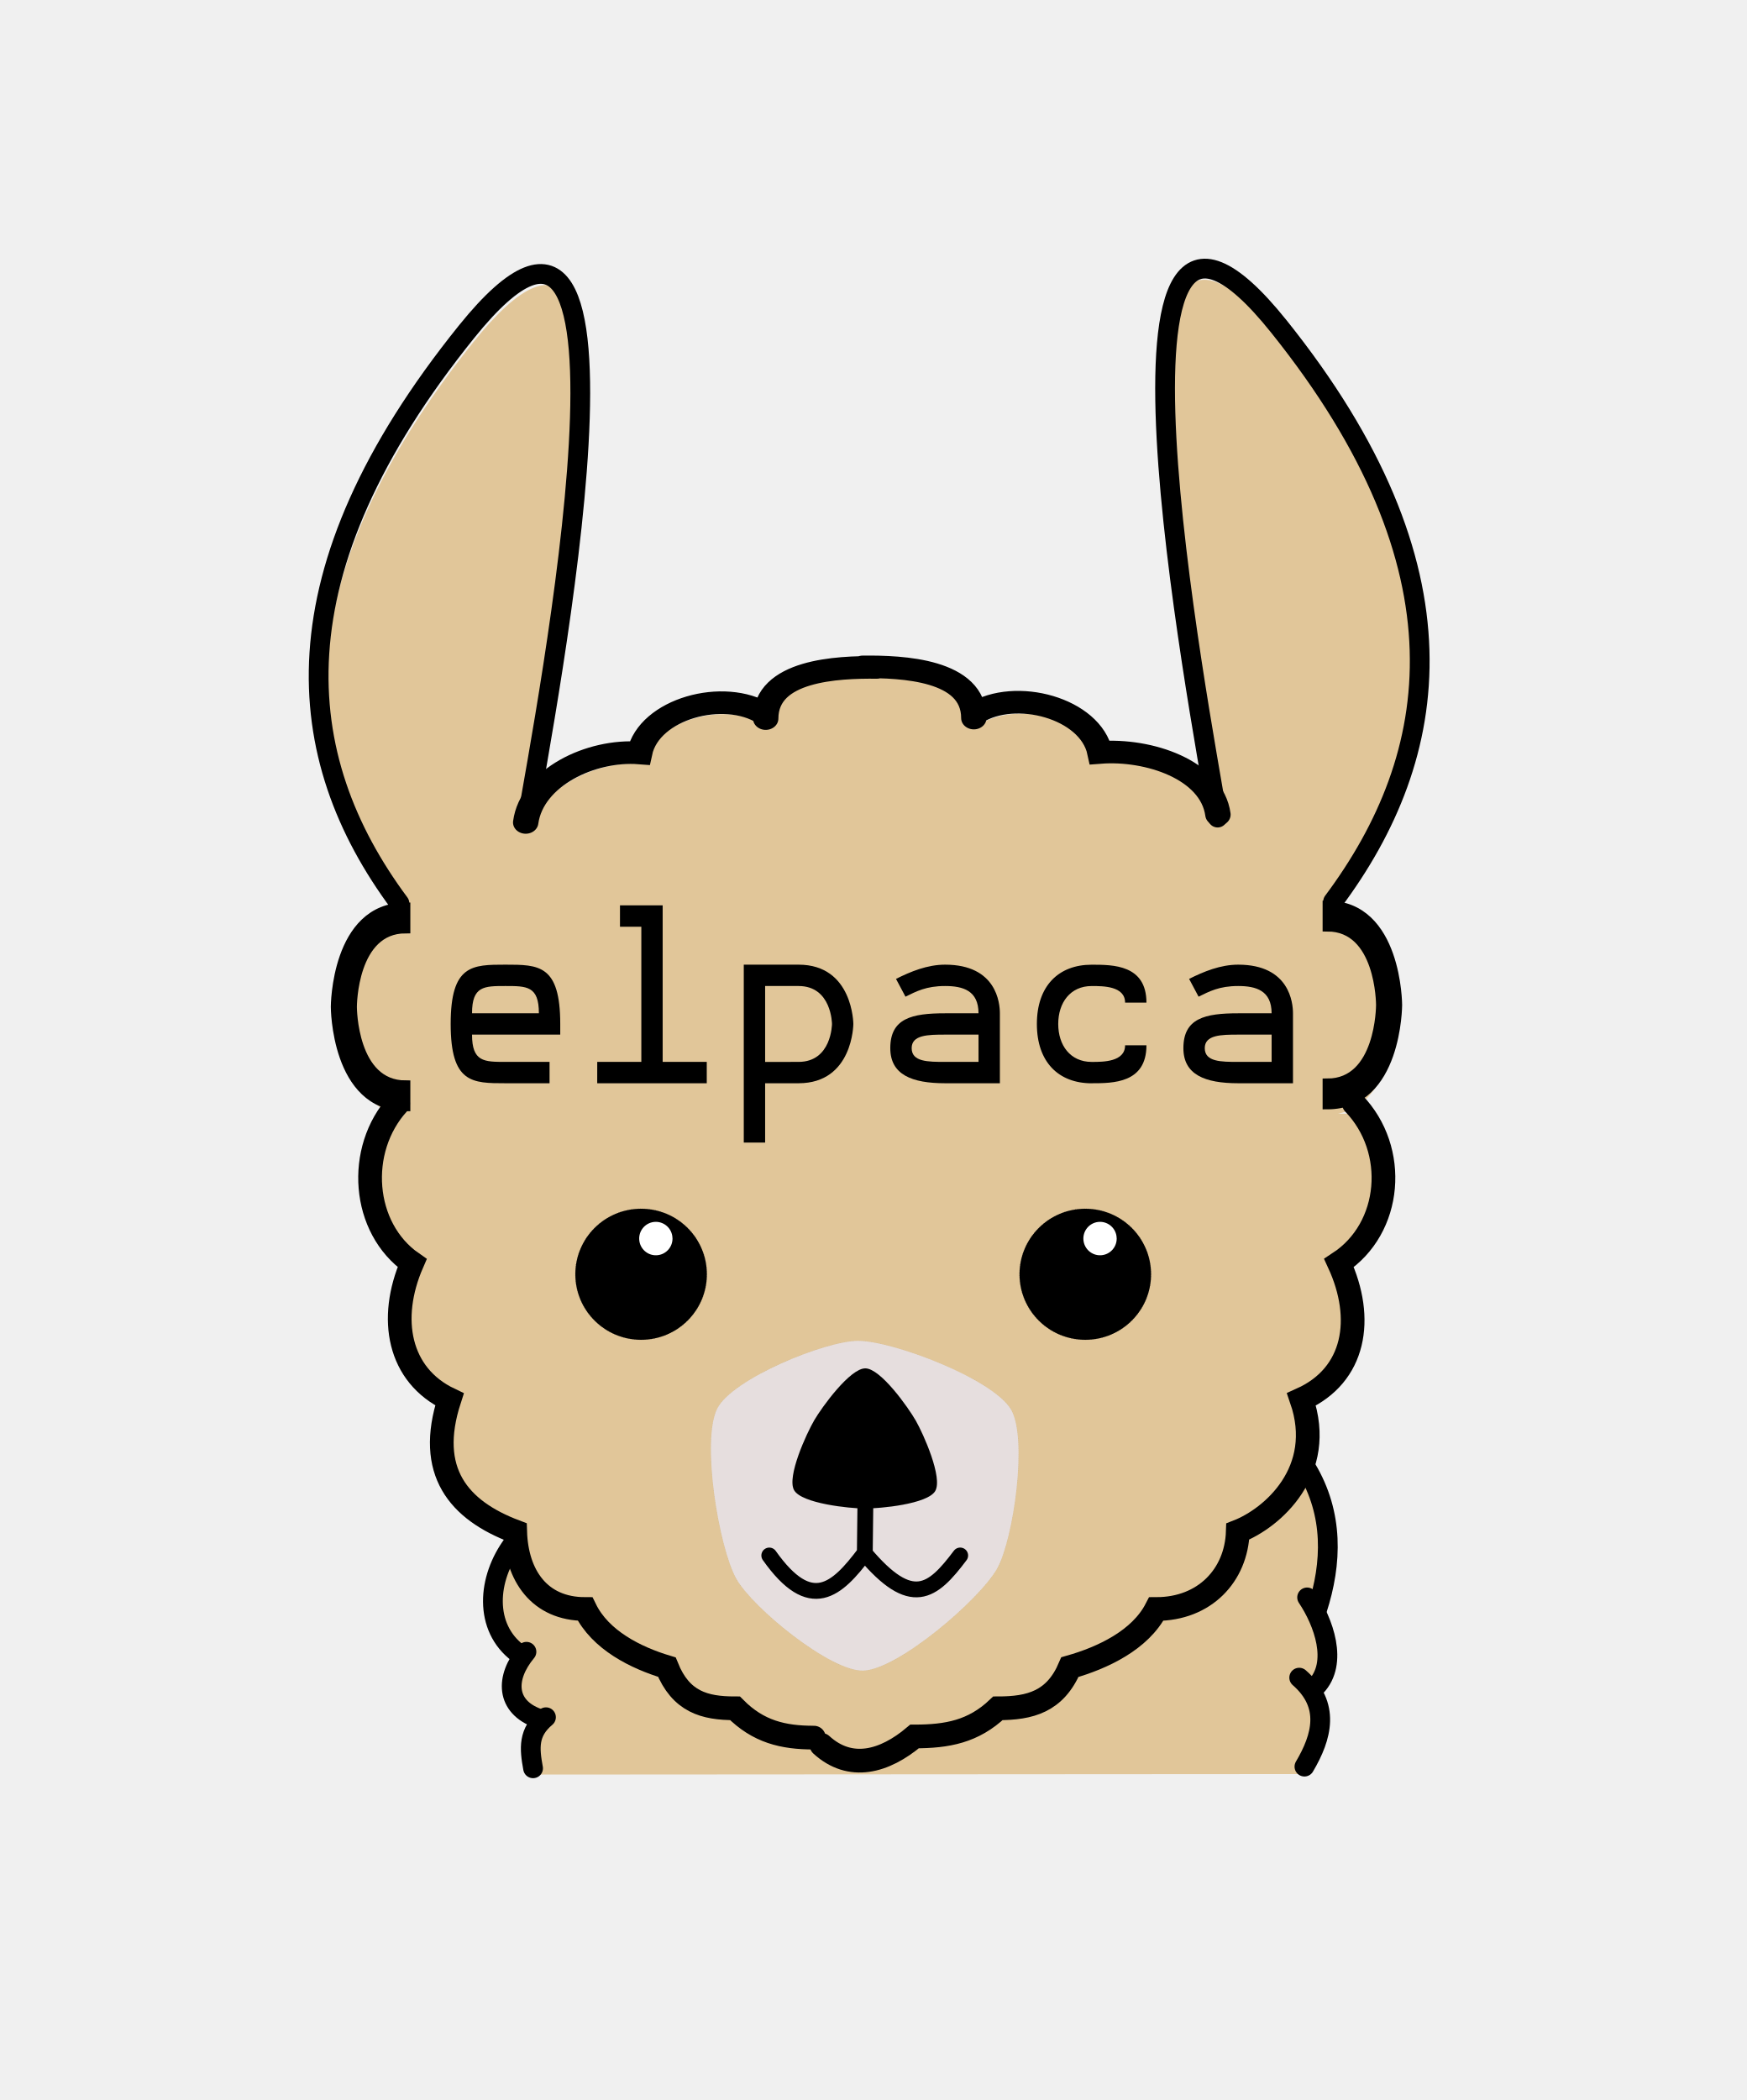
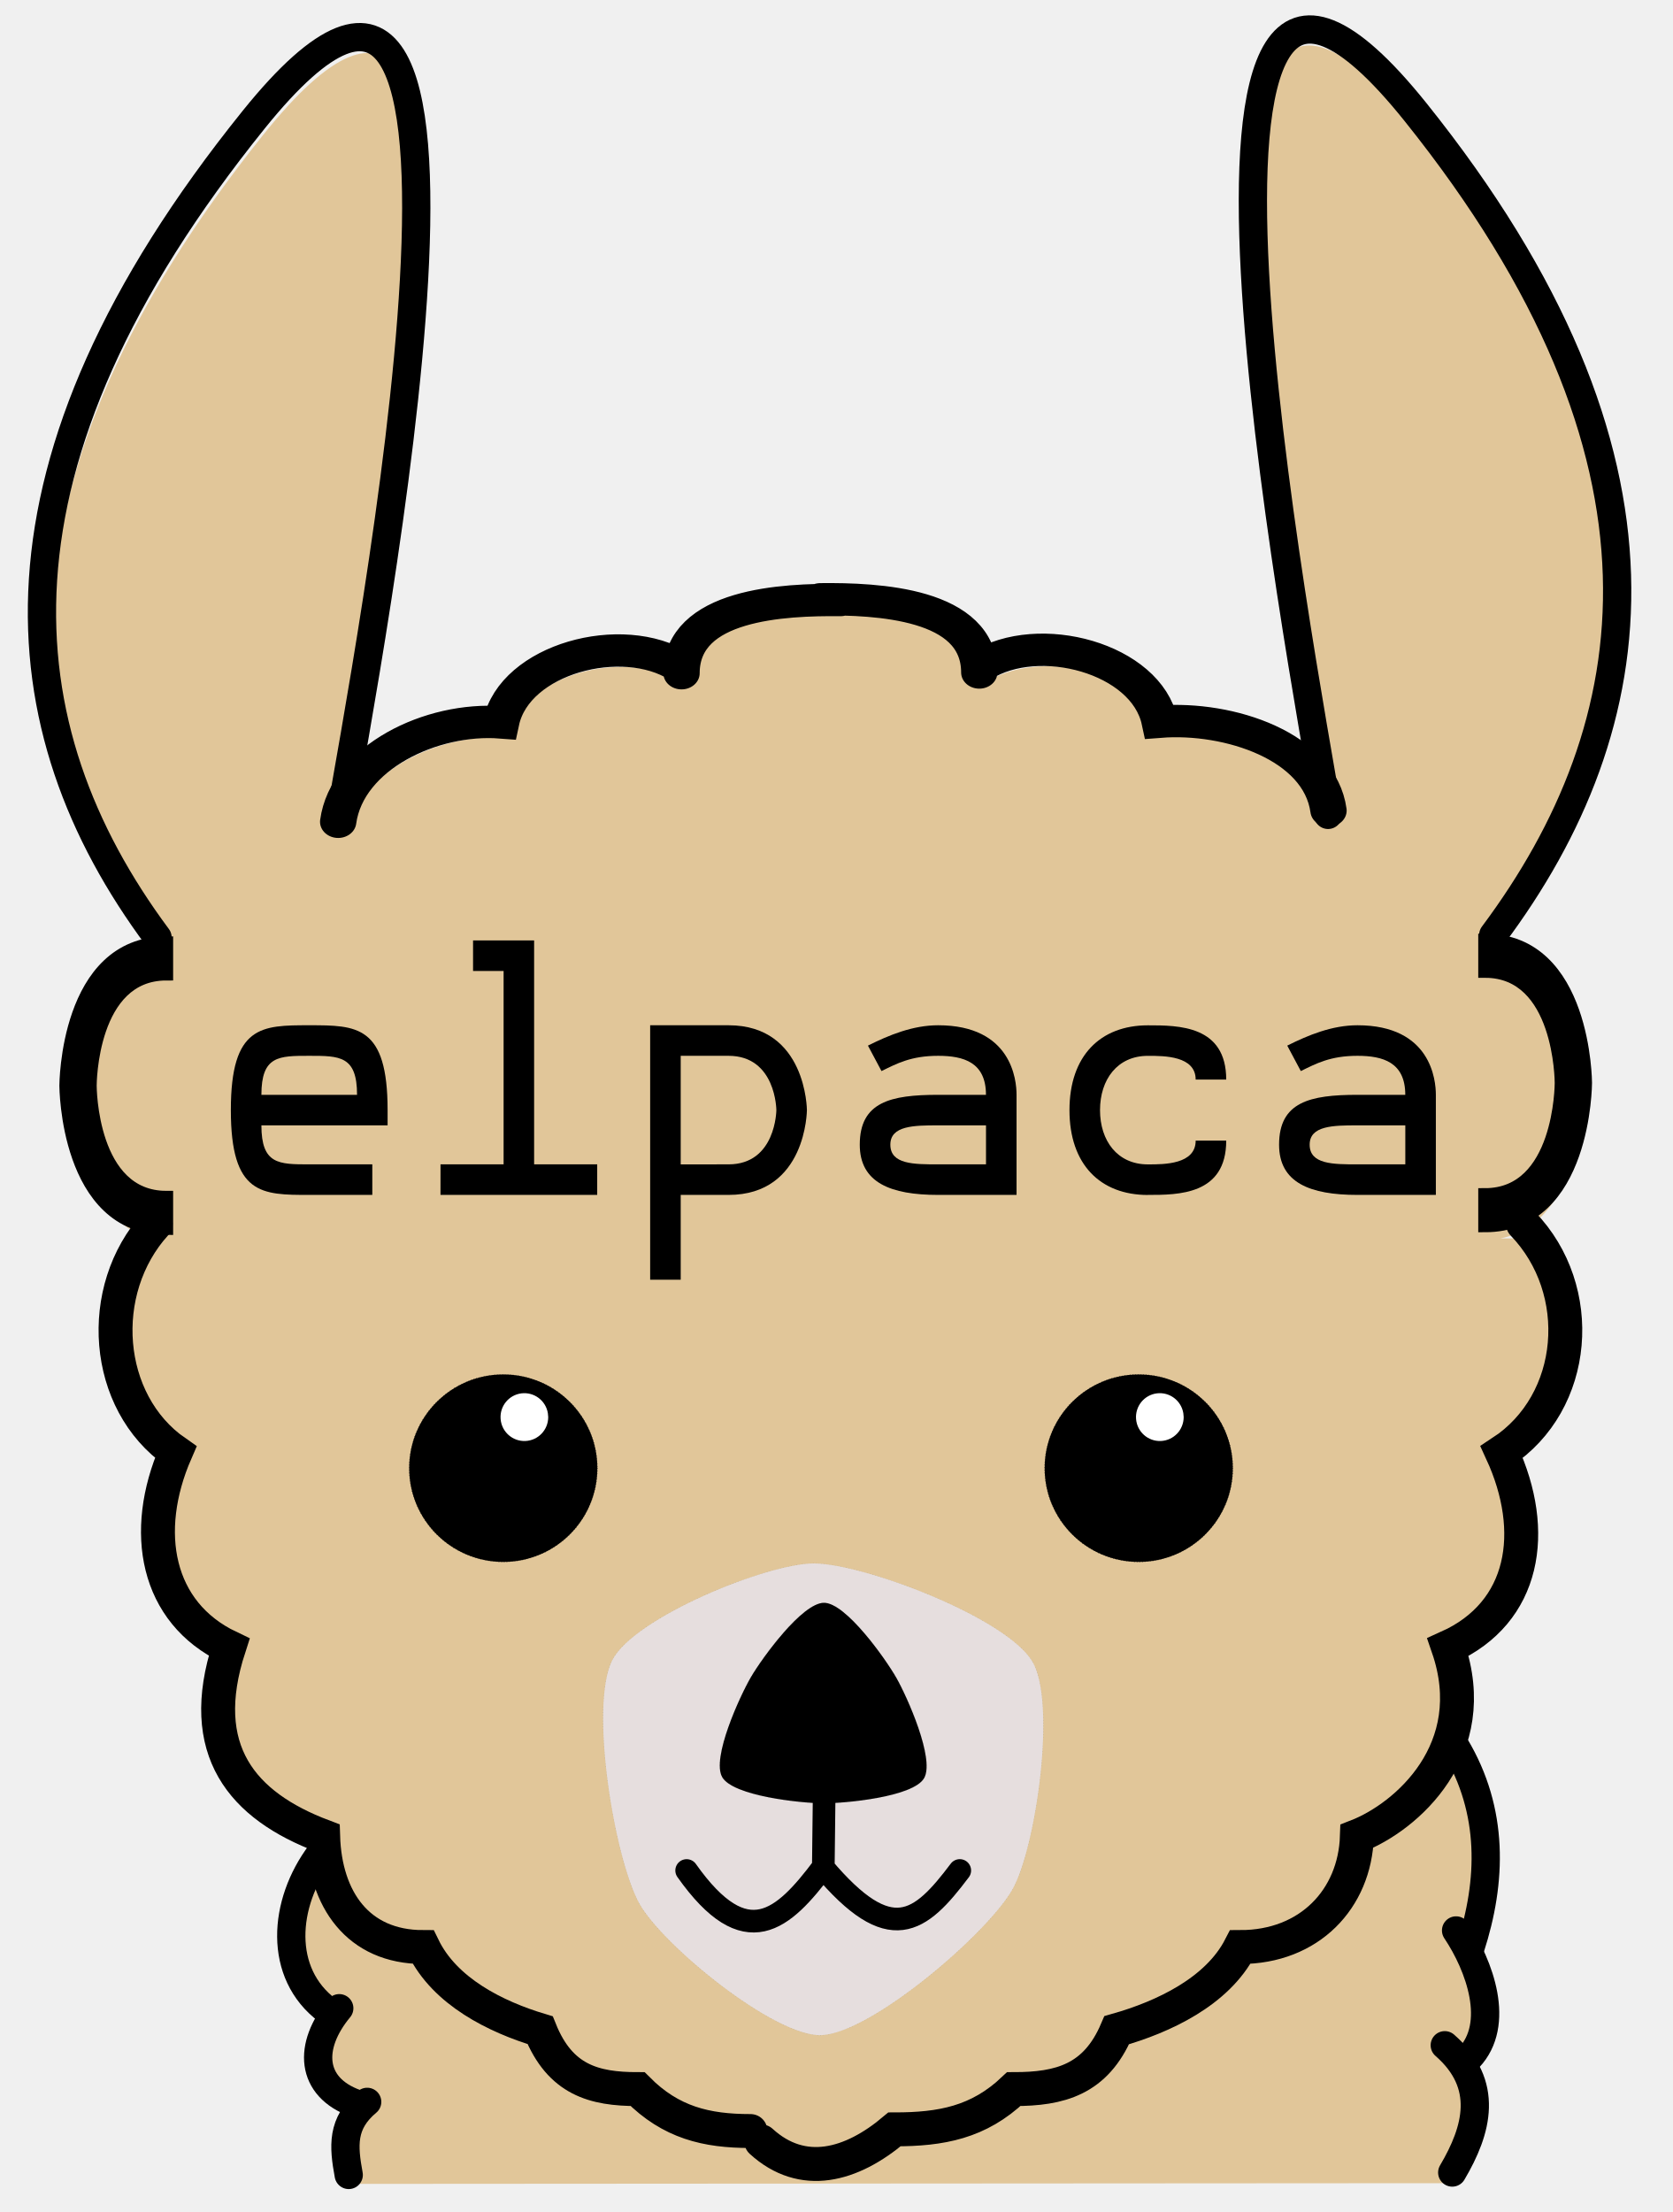
- <svg xmlns="http://www.w3.org/2000/svg" width="77.961mm" height="93.712mm" viewBox="0 0 77.961 93.712" version="1.1" id="svg5">
+ <svg xmlns="http://www.w3.org/2000/svg" width="51.716mm" height="68.4mm" viewBox="0 0 52 69" version="1.1" id="svg5">
  <defs id="defs2">
    <rect x="65.356" y="206.124" width="119.263" height="58.909" id="rect125" />
    <rect x="115.899" y="331.077" width="414.82" height="285.666" id="rect69" />
    <rect x="147.722" y="361.819" width="427.69" height="263.444" id="rect63" />
  </defs>
-   <g id="layer1" transform="translate(-17.91741,-48.88725)">
+   <g id="layer1" transform="translate(-30.91414,-59.95354)">
    <path id="rect2970" style="fill:#e1c699;fill-opacity:1;stroke:none;stroke-width:0.841;stroke-linecap:round;stroke-linejoin:round;stroke-miterlimit:2.6;stop-color:#000000" d="m 71.759,61.375 v 5.15e-4 c -4.063,-0.296 -0.277,19.937 0.446,24.197 -0.416,-1.924 -3.094,-2.795 -5.176,-2.632 -0.419,-1.979 -3.743,-2.876 -5.551,-1.637 -0.027,-2.052 -3.182,-2.196 -4.629,-2.165 -1.447,-0.009 -4.601,0.135 -4.628,2.187 -1.808,-1.239 -5.132,-0.342 -5.551,1.637 -2.073,-0.162 -4.567,1.003 -4.976,2.881 0.893,-5.148 6.124,-32.665 -2.67,-21.663 -8.599,10.757 -7.782,18.957 -2.978,25.479 v 0.194 c -2.814,0.256 -2.822,4.427 -2.822,4.427 0,0 0.01,4.024 2.68,4.407 0.001,-9.98e-4 0.002,-0.002 0.003,-0.004 a 3.264,4.216 0 0 0 0.014,0.006 c -0.005,-7.58e-4 -0.011,-9.97e-4 -0.017,-0.002 -1.766,2.076 -1.478,5.481 0.708,7.01 -1.072,2.483 -0.601,4.996 1.651,6.077 -0.993,3.075 0.287,4.788 2.598,5.765 l 0.215,0.674 c -1.143,1.54 -1.304,3.7 0.379,4.825 l 0.004,0.058 c -0.627,0.934 -0.676,1.945 0.199,2.544 l 0.191,2.436 h 0.082 c 0.008,0.047 0.014,0.092 0.023,0.14 l -0.012,-0.14 34.128,-0.022 -4.8e-4,0.074 c 0.771,-1.315 1.143,-2.693 0.178,-3.713 8.26e-4,-0.023 0.002,-0.048 0.002,-0.071 1.306,-0.868 0.666,-2.649 0.16,-3.476 0.886,-1.804 0.954,-3.984 -0.245,-6.006 v 0.015 c -1.3e-4,-6.3e-4 -3.5e-4,-0.001 -4.8e-4,-0.002 -0.01,-0.048 -0.088,-0.123 -0.161,-0.185 0.277,-0.828 0.318,-1.805 -0.062,-2.917 2.379,-1.079 2.792,-3.6 1.66,-6.077 2.348,-1.55 2.625,-5.053 0.655,-7.112 h -0.621 c 1.566,-0.304 2.168,-1.9 2.401,-3.08 a 2.638,4.058 0 0 0 0.183,-1.479 l -0.036,-0.667 a 2.638,4.058 0 0 0 -1.038,-2.6 c -0.432,-0.548 -1.043,-0.953 -1.911,-0.995 V 89.587 h 0.106 c 4.823,-6.511 6.173,-14.857 -2.4,-25.638 -1.384,-1.74 -2.421,-2.518 -3.182,-2.574 z" />
    <text xml:space="preserve" transform="scale(0.2645833)" id="text61" style="font-size:40px;line-height:1.25;font-family:sans-serif;letter-spacing:0px;white-space:pre;shape-inside:url(#rect63);display:inline" />
    <g id="g12332">
      <path d="m 40.476,97.227 h 1.968 v -0.953 h -1.968 c -0.953,0 -1.492,0 -1.492,-1.217 h 3.937 v -0.476 c 0,-2.646 -0.963,-2.646 -2.445,-2.646 -1.482,0 -2.445,0 -2.445,2.646 0,2.646 0.963,2.646 2.445,2.646 z m -1.492,-3.122 c 0,-1.217 0.54,-1.217 1.492,-1.217 0.953,0 1.492,0 1.492,1.217 z" style="font-size:40px;line-height:1.25;font-family:Hermit;-inkscape-font-specification:'Hermit, Normal';letter-spacing:0px;white-space:pre;stroke-width:0.265" id="path339" />
      <path d="m 44.571,97.227 h 4.889 v -0.953 h -1.968 v -6.985 h -1.905 v 0.953 h 0.953 v 6.032 h -1.968 z" style="font-size:40px;line-height:1.25;font-family:Hermit;-inkscape-font-specification:'Hermit, Normal';letter-spacing:0px;white-space:pre;stroke-width:0.265" id="path336" />
      <path d="m 51.112,99.873 h 0.953 v -2.646 h 1.492 c 2.434,0 2.445,-2.646 2.445,-2.646 0,0 -0.011,-2.646 -2.445,-2.646 h -2.445 z m 0.953,-3.598 v -3.387 h 1.492 c 1.482,0 1.492,1.693 1.492,1.693 0,0 -0.011,1.693 -1.492,1.693 z" style="font-size:40px;line-height:1.25;font-family:Hermit;-inkscape-font-specification:'Hermit, Normal';letter-spacing:0px;white-space:pre;stroke-width:0.265" id="path333" />
      <path d="m 60.097,97.227 h 2.445 v -3.122 c 0,-0.455 -0.148,-2.17 -2.445,-2.17 -0.794,0 -1.535,0.307 -2.191,0.635 l 0.423,0.794 c 0.476,-0.233 0.921,-0.476 1.767,-0.476 0.794,0 1.492,0.201 1.492,1.217 h -1.492 c -1.482,0 -2.445,0.222 -2.445,1.556 0,1.185 0.963,1.566 2.445,1.566 z m 0,-0.953 c -0.762,0 -1.492,0 -1.492,-0.614 0,-0.593 0.73,-0.603 1.492,-0.603 h 1.492 v 1.217 z" style="font-size:40px;line-height:1.25;font-family:Hermit;-inkscape-font-specification:'Hermit, Normal';letter-spacing:0px;white-space:pre;stroke-width:0.265" id="path330" />
      <path d="m 66.638,97.227 c 0.953,0 2.445,0 2.445,-1.693 h -0.953 c 0,0.741 -0.984,0.741 -1.471,0.741 h -0.021 c -0.953,0 -1.492,-0.741 -1.492,-1.693 0,-0.953 0.54,-1.693 1.492,-1.693 h 0.021 c 0.487,0 1.471,0 1.471,0.741 h 0.953 c 0,-1.693 -1.492,-1.693 -2.445,-1.693 -1.482,0 -2.445,0.953 -2.445,2.646 0,1.693 0.963,2.646 2.445,2.646 z" style="font-size:40px;line-height:1.25;font-family:Hermit;-inkscape-font-specification:'Hermit, Normal';letter-spacing:0px;white-space:pre;stroke-width:0.265" id="path327" />
      <path d="m 73.178,97.227 h 2.445 v -3.122 c 0,-0.455 -0.148,-2.17 -2.445,-2.17 -0.794,0 -1.535,0.307 -2.191,0.635 l 0.423,0.794 c 0.476,-0.233 0.921,-0.476 1.767,-0.476 0.794,0 1.492,0.201 1.492,1.217 h -1.492 c -1.482,0 -2.445,0.222 -2.445,1.556 0,1.185 0.963,1.566 2.445,1.566 z m 0,-0.953 c -0.762,0 -1.492,0 -1.492,-0.614 0,-0.593 0.73,-0.603 1.492,-0.603 h 1.492 v 1.217 z" style="font-size:40px;line-height:1.25;font-family:Hermit;-inkscape-font-specification:'Hermit, Normal';letter-spacing:0px;white-space:pre;stroke-width:0.265" id="path324" />
    </g>
    <path d="m 77.157,98.18 c 3.118,0 3.126,-4.445 3.126,-4.445 0,0 -0.008,-4.445 -3.126,-4.445 v 0.953 c 2.377,0 2.385,3.45 2.385,3.492 0,0.042 -0.008,3.493 -2.385,3.493 z" style="font-size:40px;line-height:1.25;font-family:Hermit;-inkscape-font-specification:'Hermit, Normal';letter-spacing:0px;white-space:pre;fill:#000000;fill-opacity:1;stroke:#000000;stroke-width:0.423;stroke-dasharray:none;stroke-opacity:1" id="path321" />
    <path d="m 36.019,98.264 c -3.118,0 -3.126,-4.445 -3.126,-4.445 0,0 0.008,-4.445 3.126,-4.445 v 0.953 c -2.377,0 -2.385,3.45 -2.385,3.492 0,0.042 0.008,3.493 2.385,3.493 z" style="font-size:40px;line-height:1.25;font-family:Hermit;-inkscape-font-specification:'Hermit, Normal';letter-spacing:0px;white-space:pre;fill:#000000;fill-opacity:1;stroke:#000000;stroke-width:0.423;stroke-dasharray:none;stroke-opacity:1" id="path321-0" />
    <text xml:space="preserve" transform="scale(0.2645833)" id="text123" style="font-size:40px;line-height:1.25;font-family:sans-serif;letter-spacing:0px;white-space:pre;shape-inside:url(#rect125);display:inline" />
    <g id="g7173" />
    <path style="fill:#e6dede;fill-opacity:1;stroke:#8f8f8f;stroke-width:0.009;stroke-linecap:round;stroke-linejoin:round;stroke-dasharray:0.009, 0.056;stroke-dashoffset:0;stroke-opacity:1;paint-order:stroke fill markers;stop-color:#000000" id="path5291-4" d="m 59.368,113.009 c -0.925,0.727 -4.482,0.763 -5.591,0.369 -1.036,-0.368 -3.567,-2.59 -3.723,-3.678 -0.167,-1.165 1.58,-4.263 2.476,-5.026 0.837,-0.713 4.027,-1.794 5.047,-1.385 1.092,0.438 2.901,3.5 3.115,4.657 0.199,1.081 -0.46,4.385 -1.324,5.064 z" transform="matrix(1.247302,0.4600469,0.4464638,-1.285249,-61.47748,229.7014)" />
    <path style="fill:#000000;fill-opacity:1;stroke:#000000;stroke-width:0.009;stroke-linecap:round;stroke-linejoin:round;stroke-dasharray:0.009, 0.056;stroke-dashoffset:0;stroke-opacity:1;paint-order:stroke fill markers;stop-color:#000000" id="path5291" d="m 59.524,113.262 c -0.862,0.724 -4.276,-0.152 -5.335,-0.537 -1.058,-0.385 -4.236,-1.909 -4.432,-3.018 -0.196,-1.109 2.27,-3.628 3.132,-4.351 0.862,-0.724 3.771,-2.714 4.829,-2.329 1.058,0.385 2.007,3.779 2.202,4.888 0.196,1.109 0.465,4.623 -0.398,5.347 z" transform="matrix(0.5705415,-0.2042217,0.2042217,0.5705415,2.566382,62.95658)" />
    <path id="path5827-0" style="fill:none;fill-opacity:1;stroke:#000000;stroke-width:0.706;stroke-linecap:round;stroke-linejoin:round;stroke-dasharray:none;stroke-dashoffset:0;stroke-opacity:1;paint-order:stroke fill markers;stop-color:#000000" d="m 56.501,118.199 c 2.104,2.496 3.026,1.754 4.27,0.101 m -8.521,7.4e-4 c 1.856,2.624 3.013,1.548 4.257,-0.106 m 0.053,-3.972 -0.046,3.948" />
    <g id="g13999" transform="translate(-1.496322,-0.4086954)">
      <ellipse style="fill:#000000;fill-opacity:1;stroke:#000000;stroke-width:0.012;stroke-linecap:round;stroke-linejoin:round;stroke-dasharray:0.012, 0.071;stroke-dashoffset:0;stroke-opacity:1;paint-order:stroke fill markers;stop-color:#000000" id="path5207" cx="48.026" cy="106.16" rx="2.935" ry="2.924" />
      <path style="fill:#ffffff;fill-opacity:1;stroke:none;stroke-width:0.915;stroke-linecap:round;stroke-linejoin:round;stroke-dasharray:none;stroke-dashoffset:0;stroke-opacity:1;paint-order:stroke fill markers;stop-color:#000000" id="path6625" d="m 49.428,104.567 a 0.744,0.746 0 0 1 -0.713,0.745 0.744,0.746 0 0 1 -0.772,-0.684 0.744,0.746 0 0 1 0.649,-0.802 0.744,0.746 0 0 1 0.825,0.618" />
    </g>
    <g id="g13999-5" transform="translate(18.32769,-0.4086954)">
      <ellipse style="fill:#000000;fill-opacity:1;stroke:#000000;stroke-width:0.012;stroke-linecap:round;stroke-linejoin:round;stroke-dasharray:0.012, 0.071;stroke-dashoffset:0;stroke-opacity:1;paint-order:stroke fill markers;stop-color:#000000" id="path5207-6" cx="48.026" cy="106.16" rx="2.935" ry="2.924" />
      <path style="fill:#ffffff;fill-opacity:1;stroke:none;stroke-width:0.915;stroke-linecap:round;stroke-linejoin:round;stroke-dasharray:none;stroke-dashoffset:0;stroke-opacity:1;paint-order:stroke fill markers;stop-color:#000000" id="path6625-1" d="m 49.428,104.567 a 0.744,0.746 0 0 1 -0.713,0.745 0.744,0.746 0 0 1 -0.772,-0.684 0.744,0.746 0 0 1 0.649,-0.802 0.744,0.746 0 0 1 0.825,0.618" />
    </g>
    <g id="g12297">
      <g id="g7139" transform="matrix(-1,0,0,1,132.7652,4.551053)" style="fill:none;stroke:#000000;stroke-width:1.058;stroke-linecap:round;stroke-miterlimit:2.6;stroke-dasharray:none;stroke-opacity:1;paint-order:normal">
        <path id="path7114-0" style="fill:none;stroke:#000000;stroke-width:1.058;stroke-linecap:round;stroke-linejoin:miter;stroke-miterlimit:2.6;stroke-dasharray:none;stroke-opacity:1;paint-order:normal" d="m 54.426,93.578 c -1.987,2.062 -1.708,5.569 0.662,7.121 -1.143,2.48 -0.727,5.005 1.675,6.085 -1.105,3.206 1.306,5.299 2.842,5.897 0.064,1.958 1.483,3.457 3.639,3.457 0.715,1.389 2.392,2.178 3.854,2.593 0.659,1.545 1.77,1.838 3.212,1.838 1.097,1.042 2.264,1.256 3.721,1.256 1.344,1.136 2.866,1.553 4.158,0.374 M 97.08,93.578 c 1.881,2.067 1.617,5.565 -0.626,7.121 1.082,2.486 0.607,5.002 -1.666,6.085 1.046,3.214 -0.405,4.943 -2.933,5.897 -0.06,1.963 -1.08,3.457 -3.121,3.457 -0.677,1.392 -2.264,2.177 -3.648,2.593 -0.624,1.549 -1.676,1.838 -3.041,1.838 -1.038,1.045 -2.144,1.308 -3.522,1.308" />
      </g>
      <g id="g7173-3" transform="matrix(-1.117514,0,0,0.9960216,119.1067,0.2247736)" style="fill:none;stroke:#000000;stroke-width:1.013;stroke-linecap:round;stroke-miterlimit:2.6;stroke-dasharray:none;stroke-opacity:1;paint-order:normal">
        <path id="path7169-7" style="fill:none;stroke:#000000;stroke-width:1.013;stroke-linecap:round;stroke-linejoin:miter;stroke-miterlimit:2.6;stroke-dasharray:none;stroke-opacity:1;paint-order:normal" d="m 51.609,80.818 c -1.608,-1.14 -4.61,-0.238 -4.988,1.751 -1.946,-0.169 -4.469,0.774 -4.713,2.784 m 14.184,-6.617 c -1.586,-0.02 -4.435,0.125 -4.435,2.292 m 8.36,-0.188 c 1.608,-1.14 4.61,-0.238 4.988,1.751 1.946,-0.169 4.305,1.103 4.549,3.113 M 55.534,78.759 c 1.586,-0.02 4.435,0.125 4.435,2.292" />
      </g>
      <path style="opacity:1;fill:none;fill-opacity:1;stroke:#000000;stroke-width:0.882;stroke-linecap:round;stroke-linejoin:round;stroke-miterlimit:2.6;stroke-dasharray:none;stroke-dashoffset:0;stroke-opacity:1;paint-order:normal;stop-color:#000000" d="m 77.413,89.121 c 4.867,-6.518 6.23,-14.875 -2.422,-25.668 -8.939,-11.152 -3.515,17.176 -2.731,21.919" id="path12209" />
      <path style="fill:none;fill-opacity:1;stroke:#000000;stroke-width:0.882;stroke-linecap:round;stroke-linejoin:round;stroke-miterlimit:2.6;stroke-dasharray:none;stroke-dashoffset:0;stroke-opacity:1;paint-order:normal;stop-color:#000000" d="M 35.744,89.196 C 30.893,82.666 30.067,74.455 38.746,63.683 47.714,52.554 42.217,80.868 41.421,85.609" id="path12209-9" />
    </g>
    <path style="opacity:1;fill:none;fill-opacity:1;stroke:#000000;stroke-width:0.882;stroke-linecap:round;stroke-linejoin:round;stroke-miterlimit:2.6;stroke-dasharray:none;stroke-dashoffset:0;stroke-opacity:1;paint-order:normal;stop-color:#000000" d="m 76.229,114.426 c 1.211,2.025 1.142,4.208 0.471,6.282" id="path13852" />
    <path style="opacity:1;fill:none;fill-opacity:1;stroke:#000000;stroke-width:0.882;stroke-linecap:round;stroke-linejoin:round;stroke-miterlimit:2.6;stroke-dasharray:none;stroke-dashoffset:0;stroke-opacity:1;paint-order:normal;stop-color:#000000" d="m 76.254,120.171 c 0.74,1.105 1.396,2.919 0.397,3.974" id="path13854" />
    <path style="opacity:1;fill:none;fill-opacity:1;stroke:#000000;stroke-width:0.882;stroke-linecap:round;stroke-linejoin:round;stroke-miterlimit:2.6;stroke-dasharray:none;stroke-dashoffset:0;stroke-opacity:1;paint-order:normal;stop-color:#000000" d="m 75.901,123.752 c 1.399,1.221 1.021,2.636 0.233,3.97" id="path13856" />
    <path style="opacity:1;fill:none;fill-opacity:1;stroke:#000000;stroke-width:0.882;stroke-linecap:round;stroke-linejoin:round;stroke-miterlimit:2.6;stroke-dasharray:none;stroke-dashoffset:0;stroke-opacity:1;paint-order:normal;stop-color:#000000" d="m 40.823,117.773 c -1.166,1.551 -1.327,3.736 0.223,4.893" id="path13858" />
    <path style="opacity:1;fill:none;fill-opacity:1;stroke:#000000;stroke-width:0.882;stroke-linecap:round;stroke-linejoin:round;stroke-miterlimit:2.6;stroke-dasharray:none;stroke-dashoffset:0;stroke-opacity:1;paint-order:normal;stop-color:#000000" d="m 41.413,122.597 c -0.98,1.18 -0.911,2.458 0.51,2.969" id="path13860" />
    <path style="opacity:1;fill:none;fill-opacity:1;stroke:#000000;stroke-width:0.882;stroke-linecap:round;stroke-linejoin:round;stroke-miterlimit:2.6;stroke-dasharray:none;stroke-dashoffset:0;stroke-opacity:1;paint-order:normal;stop-color:#000000" d="m 42.284,125.518 c -0.802,0.671 -0.741,1.379 -0.576,2.279" id="path13862" />
    <g id="g12297-2" transform="translate(-91.24982,-10.76749)">
      <g id="g7139-3" transform="matrix(-1,0,0,1,132.7652,4.551053)" style="fill:none;stroke:#000000;stroke-width:1.058;stroke-linecap:round;stroke-miterlimit:2.6;stroke-dasharray:none;stroke-opacity:1;paint-order:normal" />
      <g id="g7173-3-5" transform="matrix(-1.117514,0,0,0.9960216,119.1067,0.2247736)" style="fill:none;stroke:#000000;stroke-width:1.013;stroke-linecap:round;stroke-miterlimit:2.6;stroke-dasharray:none;stroke-opacity:1;paint-order:normal" />
    </g>
+     <rect style="fill:none;fill-opacity:1;stroke:none;stroke-width:0.851;stroke-linecap:round;stroke-linejoin:round;stroke-miterlimit:2.6;stop-color:#000000" id="rect10653" width="51.716" height="68.4" x="30.914" y="59.954" />
  </g>
</svg>
